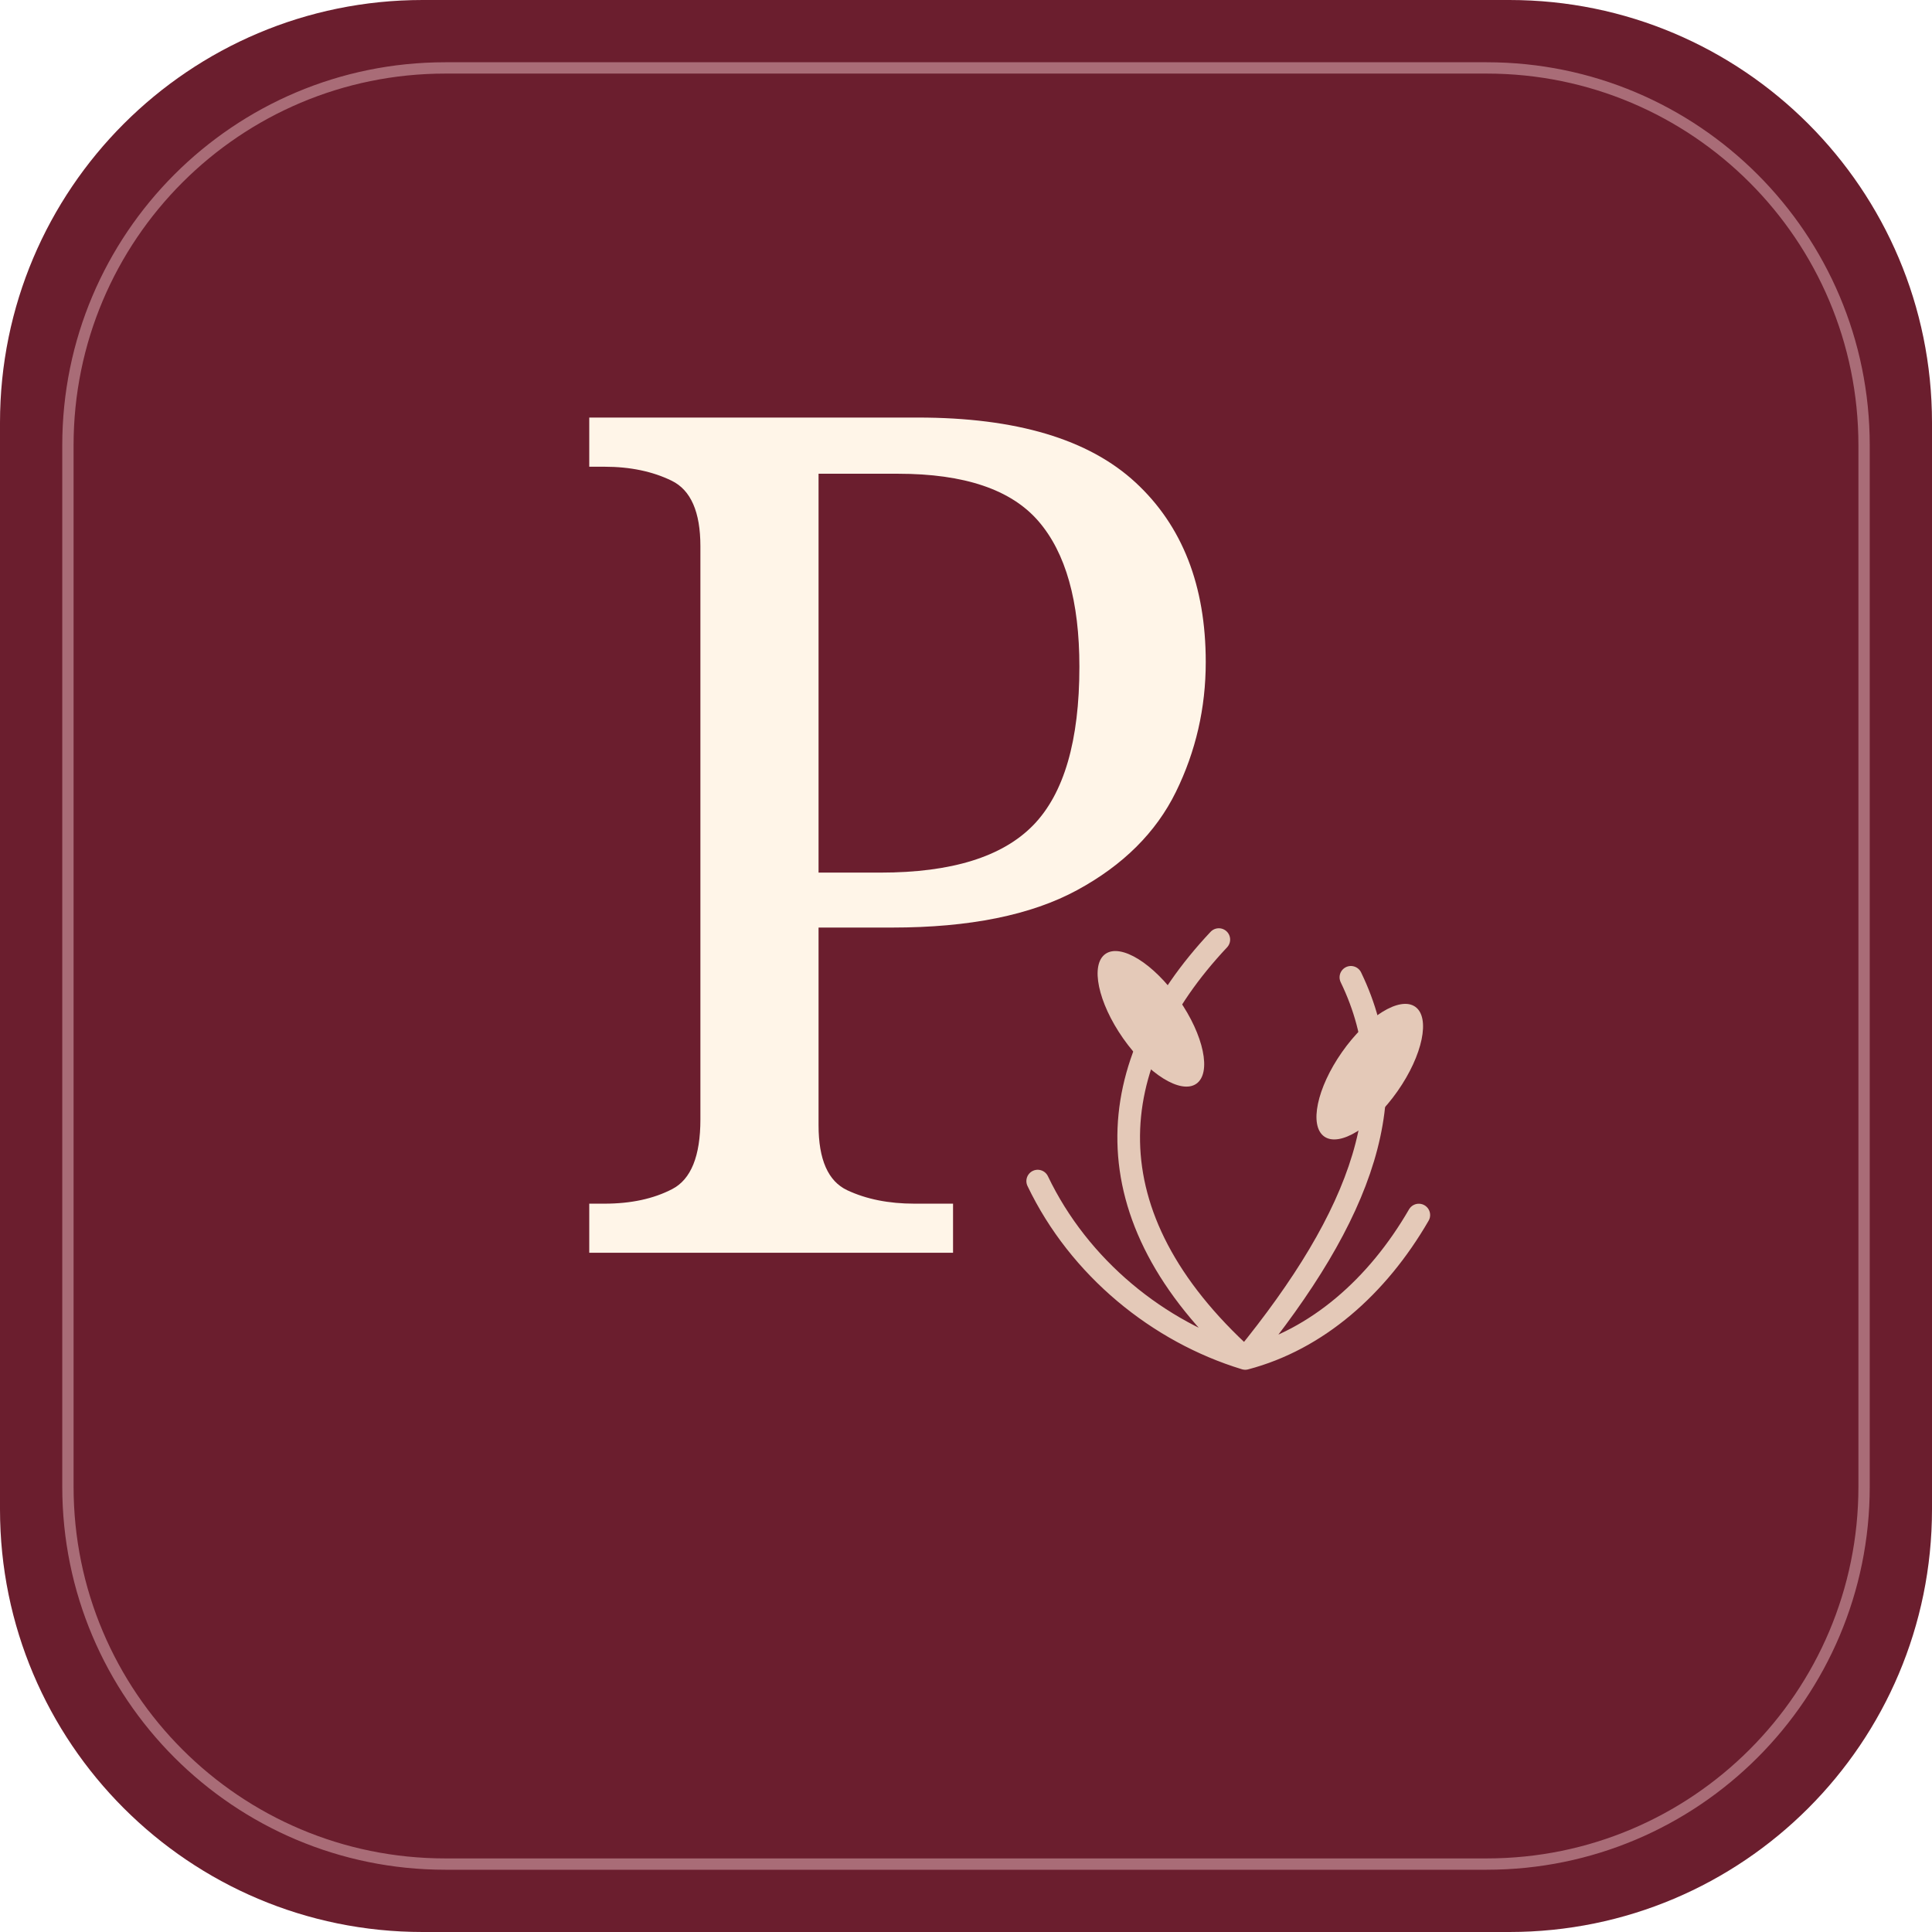
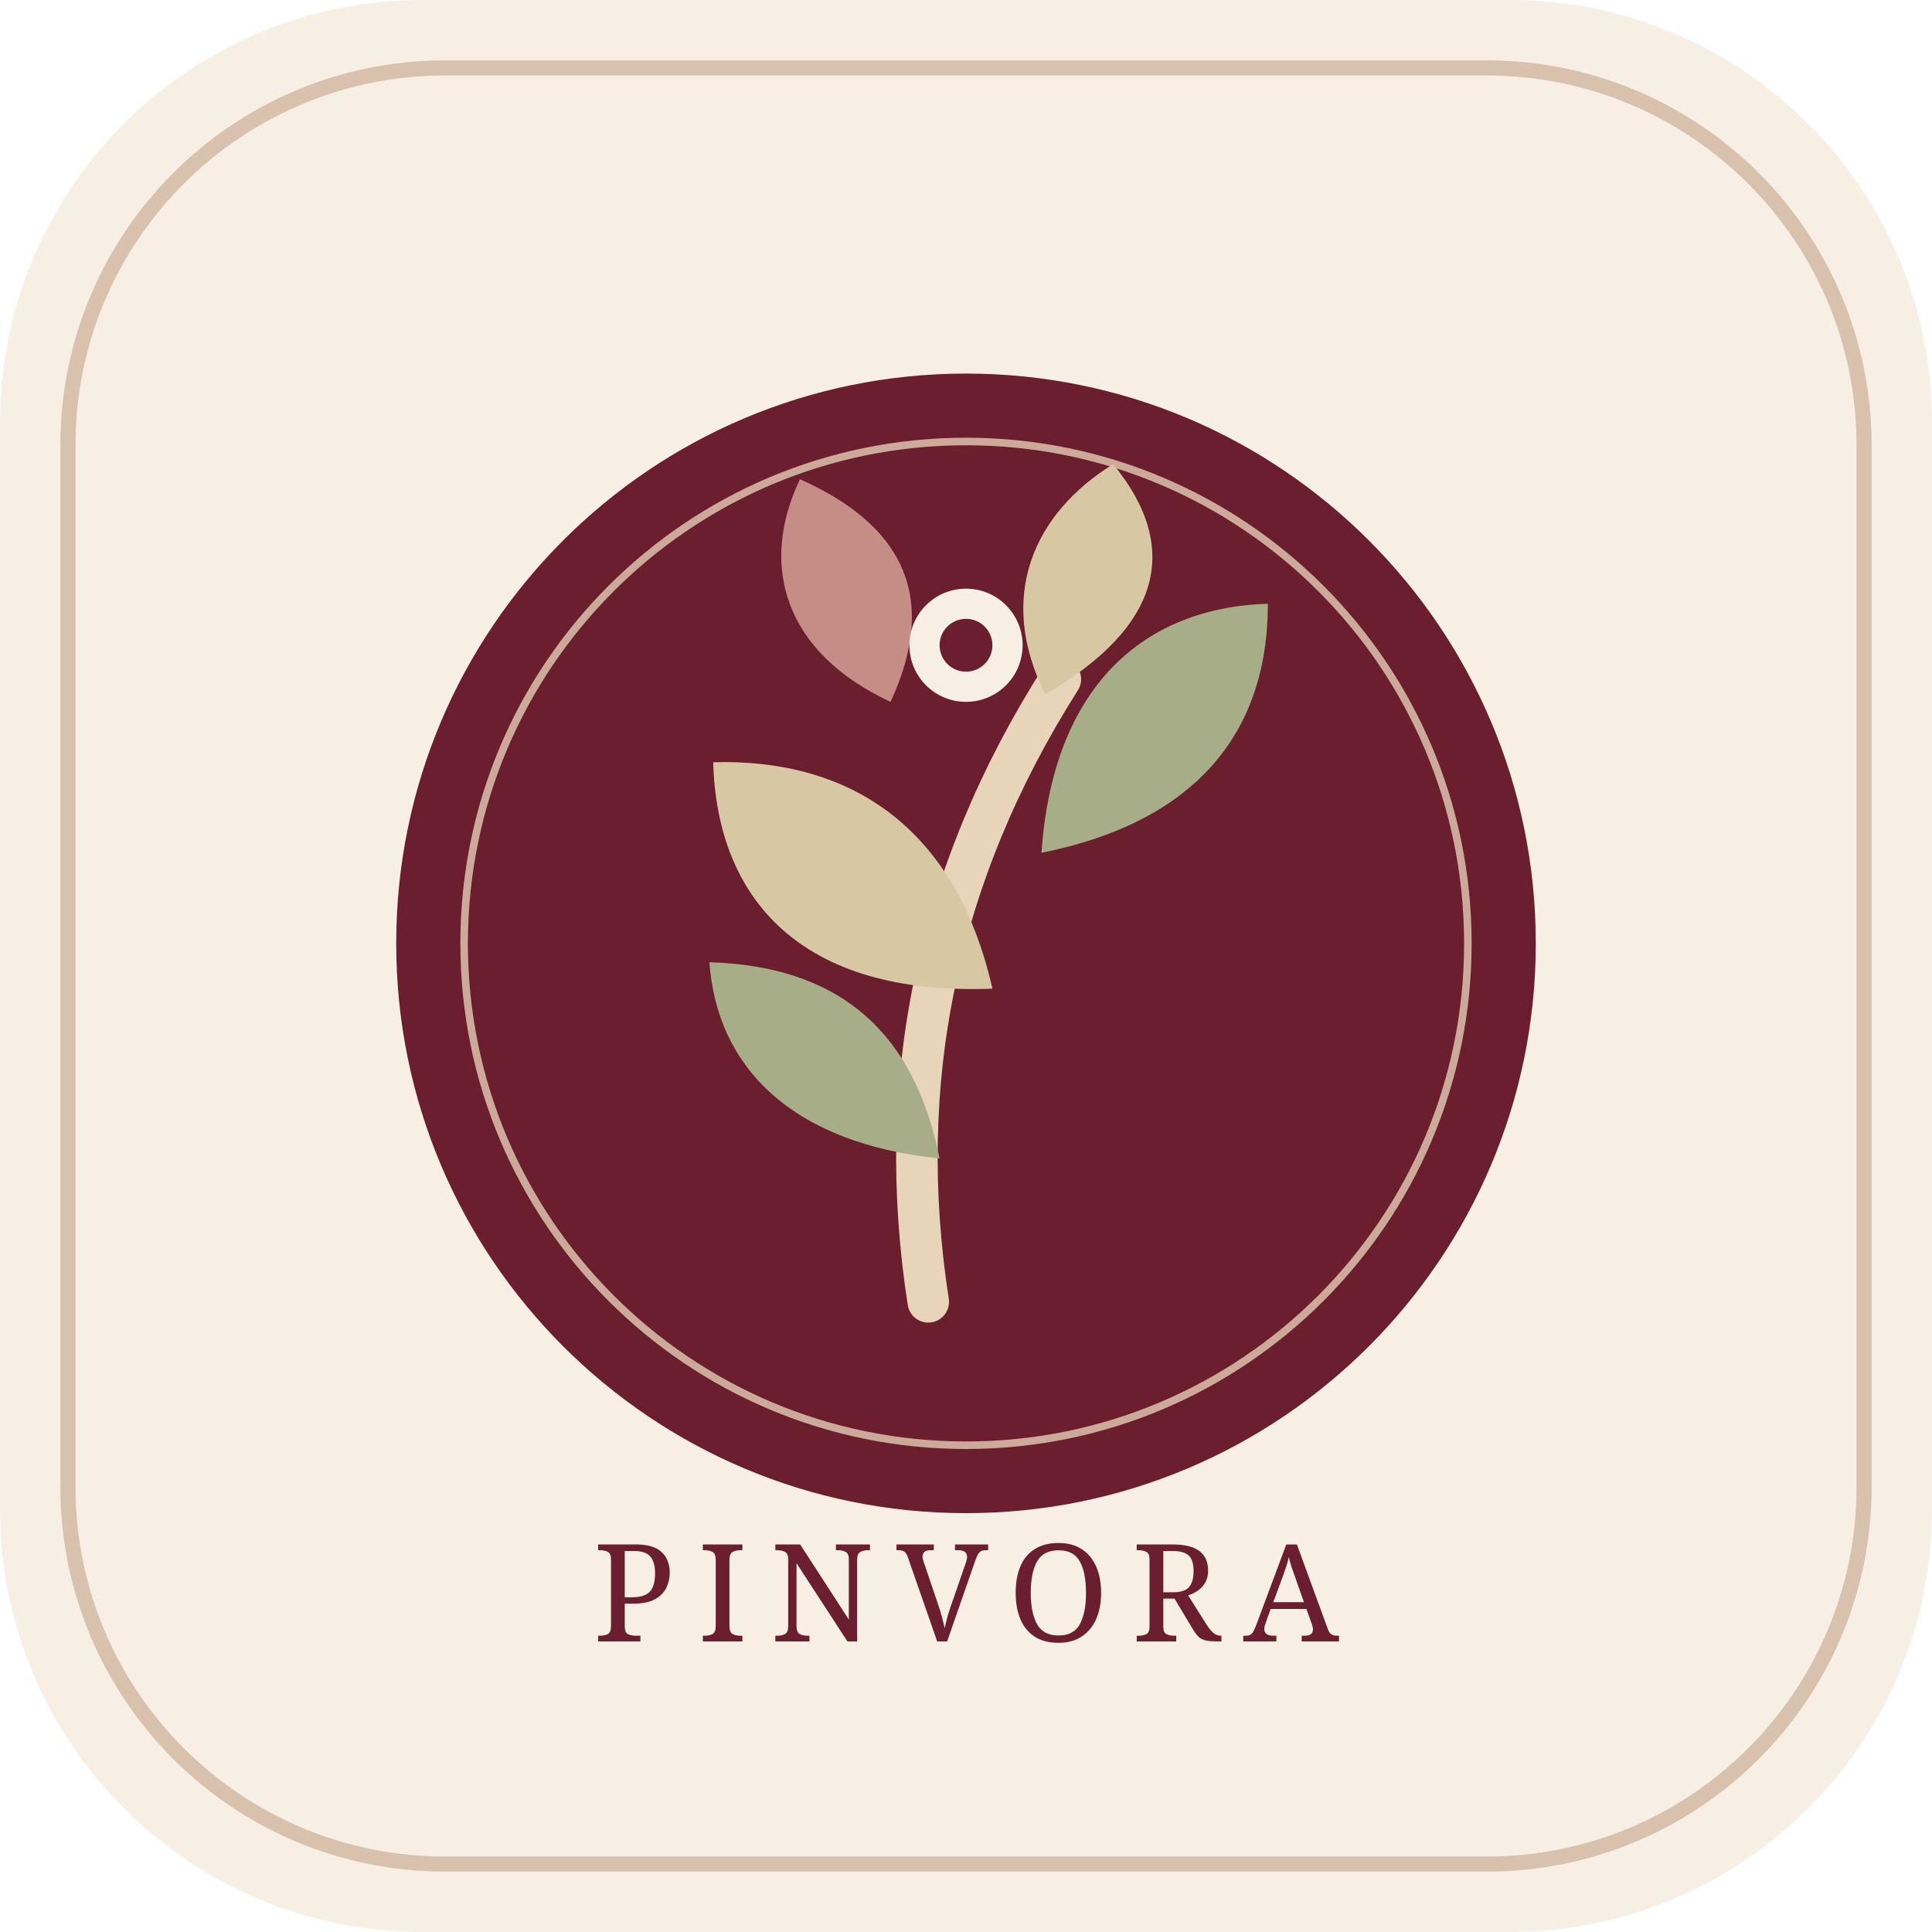
<svg xmlns="http://www.w3.org/2000/svg" viewBox="0 0 512 512">
-   <rect width="512" height="512" rx="112" fill="#6b1e2e" />
-   <rect x="18" y="18" width="476" height="476" rx="100" fill="none" stroke="#a96c77" stroke-width="3" />
-   <text x="238" y="332" font-family="Georgia,serif" font-size="310" text-anchor="middle" fill="#fff5e8">P</text>
-   <path d="M330 360c-42-38-38-78-7-111m7 111c31-38 43-70 28-101m-28 101c-23-7-44-24-55-47m55 47c19-5 35-19 46-38" fill="none" stroke="#e4c9b8" stroke-width="6" stroke-linecap="round" />
-   <ellipse cx="305" cy="270" rx="9" ry="21" transform="rotate(-35 305 270)" fill="#e4c9b8" />
-   <ellipse cx="363" cy="284" rx="9" ry="21" transform="rotate(35 363 284)" fill="#e4c9b8" />
+   <rect width="512" height="512" rx="112" fill="#f7efe4" />
+   <rect x="18" y="18" width="476" height="476" rx="100" fill="none" stroke="#d8c1ad" stroke-width="4" />
+   <circle cx="256" cy="250" r="151" fill="#6b1e2e" />
+   <circle cx="256" cy="250" r="133" fill="none" stroke="#cda99a" stroke-width="2" />
+   <path d="M246 345c-9-58 2-113 35-165" fill="none" stroke="#e8d4b9" stroke-width="11" stroke-linecap="round" />
+   <path d="M263 262c-51 2-73-24-74-60 35-1 64 16 74 60Z" fill="#d8c7a3" />
+   <path d="M276 226c3-44 27-65 60-66 0 35-20 58-60 66Z" fill="#a7ad87" />
+   <path d="M249 307c-39-4-59-24-61-52 33 1 54 17 61 52Z" fill="#a7ad87" />
+   <path d="M277 184c-13-26-3-48 18-61 18 22 13 43-18 61Z" fill="#d8c7a3" />
+   <path d="M236 186c-28-13-35-36-24-59 27 12 37 31 24 59Z" fill="#c68d86" />
+   <circle cx="256" cy="171" r="15" fill="#f7efe4" />
+   <circle cx="256" cy="171" r="7" fill="#6b1e2e" />
+   <text x="256" y="435" text-anchor="middle" font-family="Georgia,serif" font-size="36" letter-spacing="6" fill="#6b1e2e">PINVORA</text>
</svg>
